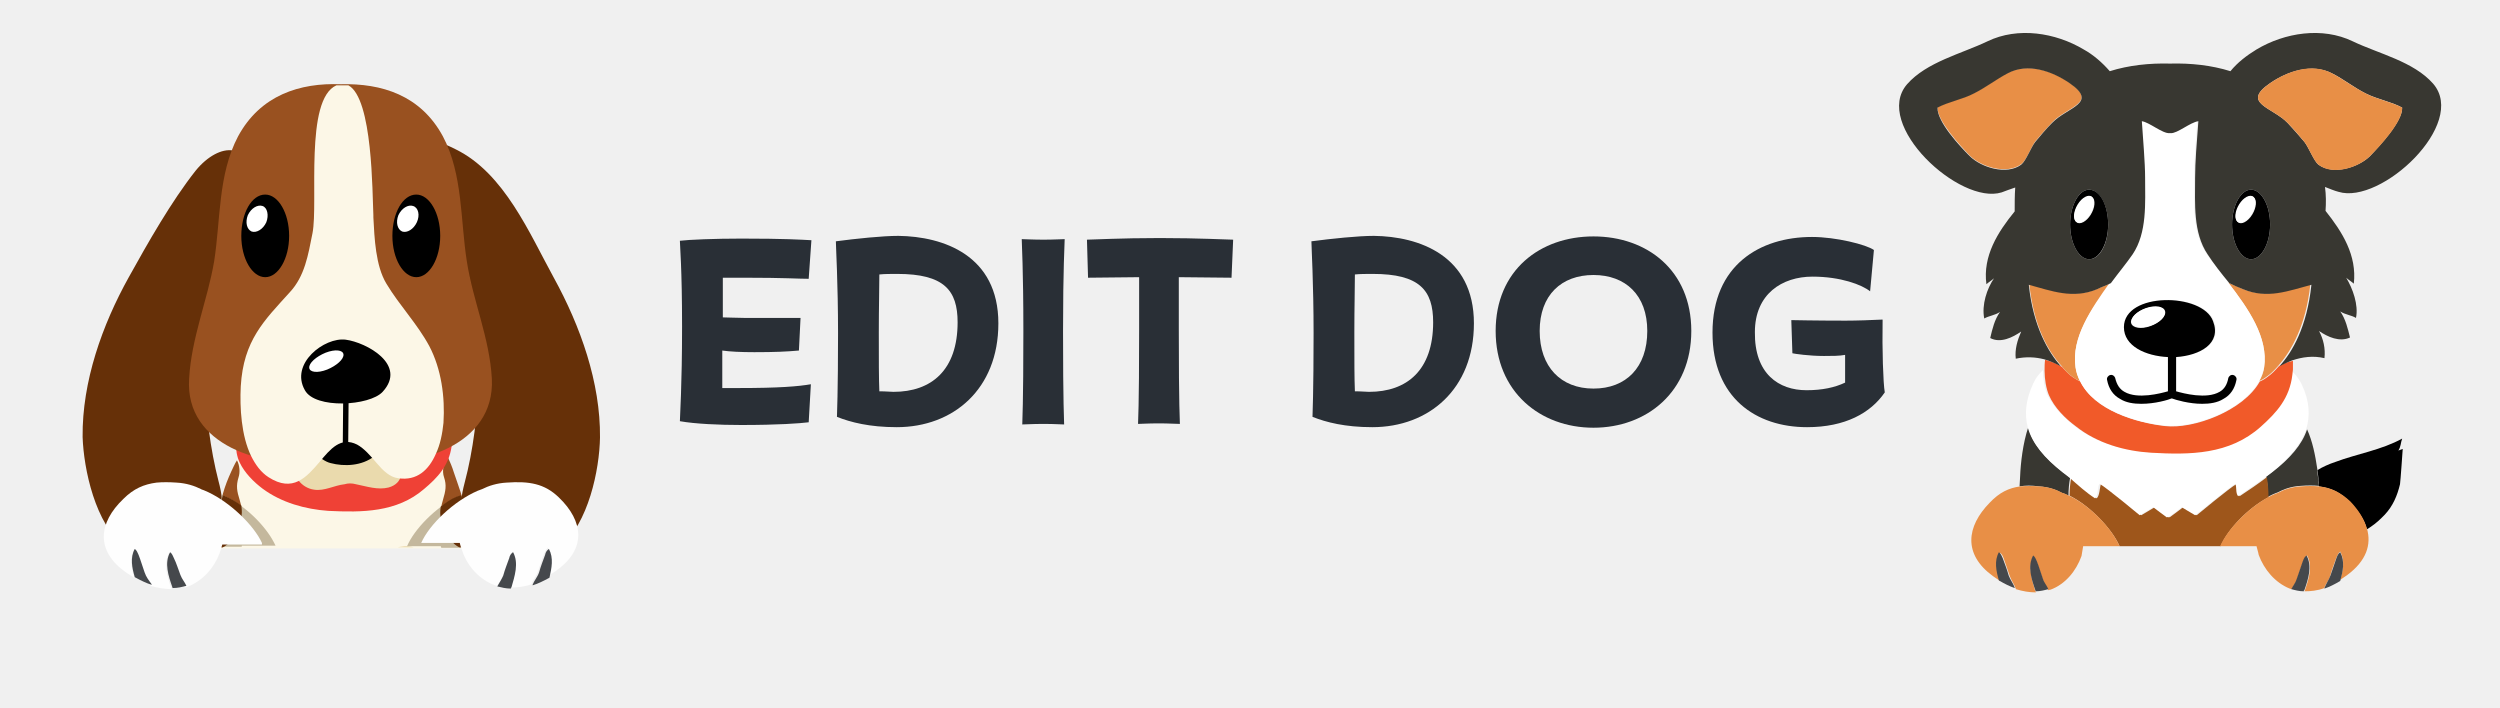
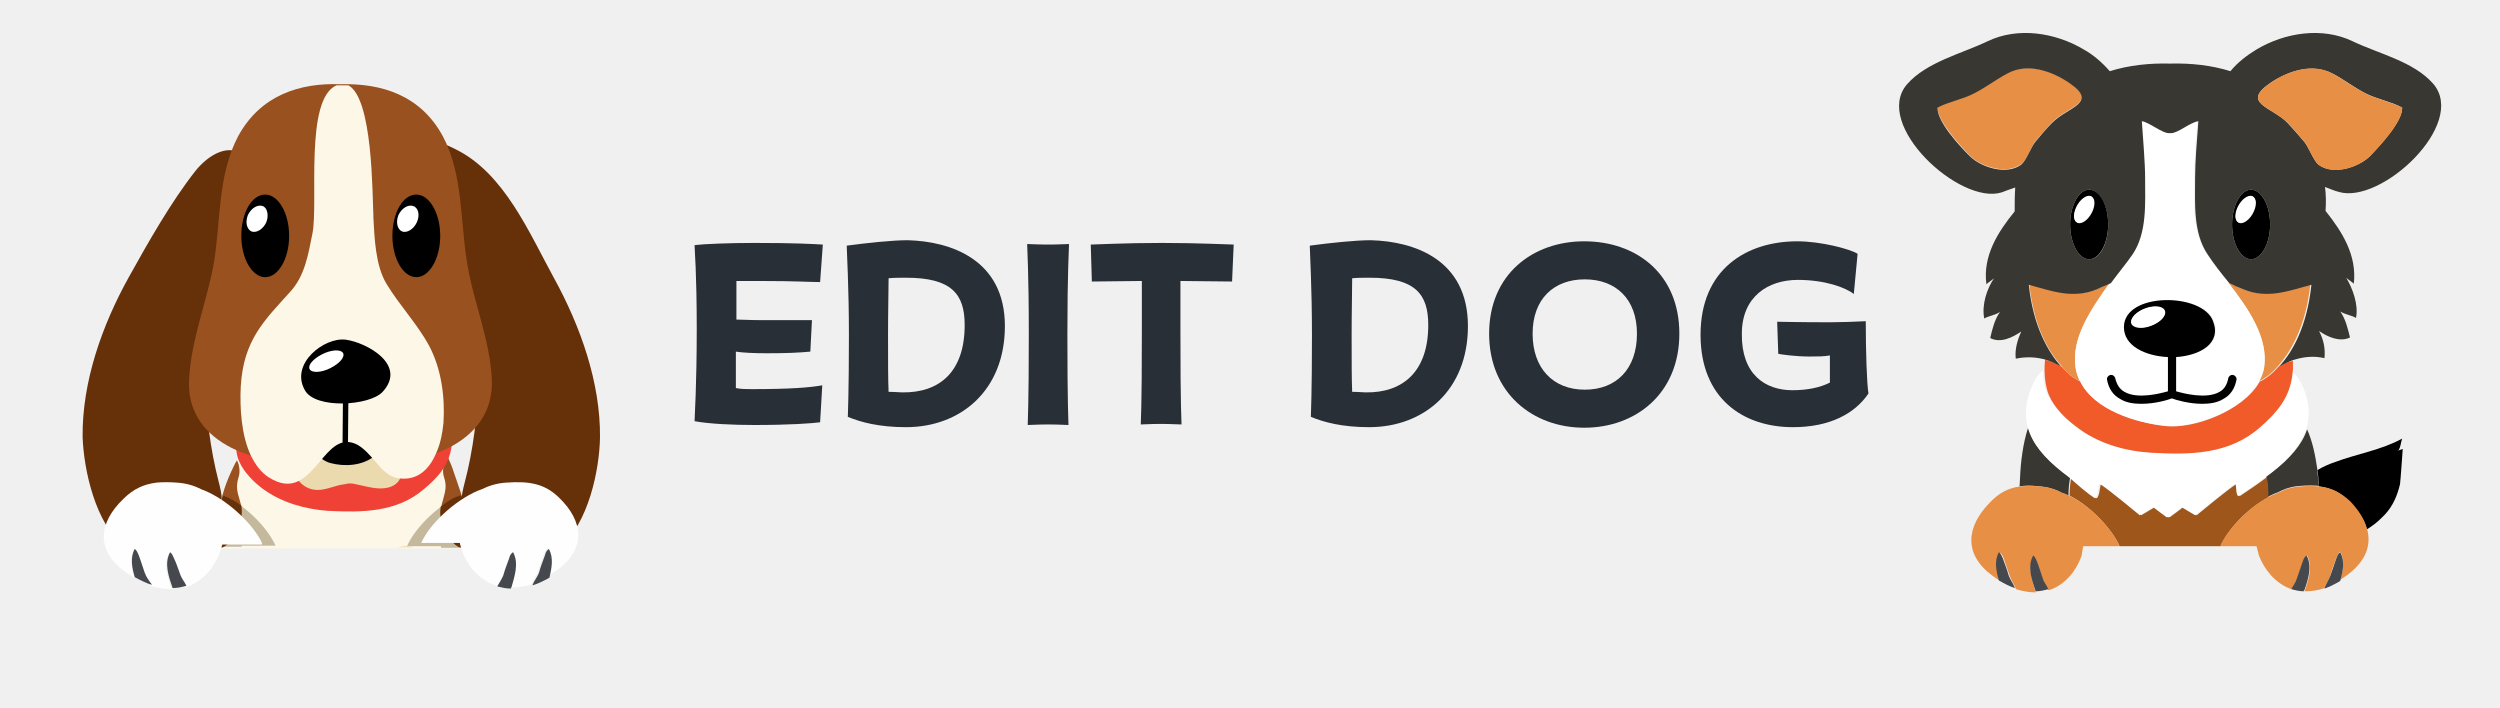
<svg xmlns="http://www.w3.org/2000/svg" version="1.1" id="Layer_1" x="0px" y="0px" viewBox="0 0 460 130.1" style="enable-background:new 0 0 460 130.1;" xml:space="preserve">
  <style type="text/css">
	.st0{enable-background:new    ;}
	.st1{fill:#292F36;}
	.st2{fill:#EADAAD;}
	.st3{fill:#995120;}
	.st4{fill:#FCF7E7;}
	.st5{fill:#EF4136;}
	.st6{fill:#663008;}
	.st7{fill:#FFFFFF;}
	.st8{fill:#C4B89D;}
	.st9{fill:#FEFEFE;}
	.st10{fill:#45484C;}
	.st11{fill:#383731;}
	.st12{fill:#9E561B;}
	.st13{fill:#F15A29;}
	.st14{fill:#E88F46;}
</style>
  <g class="st0">
-     <path class="st1" d="M135.9,71.4c7.5,0,11-0.3,13.3-0.7l-0.4,7c-1.6,0.2-5.6,0.5-12.4,0.5c-4,0-8.5-0.2-11.3-0.7   c0-0.9,0.4-6.4,0.4-17.4c0-10.8-0.4-14.9-0.4-15.8c1.6-0.2,6.4-0.4,11.3-0.4c8,0,11,0.2,12.9,0.3l-0.5,7.1c-1.9,0-4.5-0.2-11.7-0.2   c-1.3,0-2.7,0-4.1,0c0,2,0,4.4,0,7.3c1.2,0,2.5,0.1,4.1,0.1c5.7,0,9.6,0,10.2,0l-0.3,6c-2.3,0.2-4.4,0.3-8.2,0.3   c-2.5,0-4.5-0.1-5.9-0.3v6.9C133.9,71.4,134.9,71.4,135.9,71.4z" />
-     <path class="st1" d="M183.7,59.5c0,12.1-8.3,19.1-18.7,19.1c-5,0-8.5-0.9-11-1.9c0-0.2,0.2-4.6,0.2-15.4c0-9.2-0.4-15.9-0.4-16.9   c3.8-0.5,8.6-1,11.5-1C173.6,43.5,183.7,47,183.7,59.5z M176.2,59.3c0-5.9-2.5-8.9-11.1-8.9c-1.2,0-2.3,0-3.3,0.1   c0,2.8-0.1,6-0.1,10.7c0,5.3,0,8.3,0.1,10.8c1.2,0,2.1,0.1,2.6,0.1C171.4,72.1,176.2,68.1,176.2,59.3z" />
-     <path class="st1" d="M188.3,60.9c0-11.5-0.3-16-0.3-16.9c0.4,0,2.1,0.1,4,0.1c1.9,0,3.4-0.1,3.9-0.1c0,0.9-0.3,5.3-0.3,16.9   c0,13.8,0.2,16.3,0.2,17.2c-0.7,0-1.6-0.1-3.8-0.1c-2.1,0-3.3,0.1-3.9,0.1C188.1,77.2,188.3,74.7,188.3,60.9z" />
-     <path class="st1" d="M216.9,51c0,2.3,0,5.3,0,9.6c0,15,0.2,16.4,0.2,17.4c-0.7,0-2.1-0.1-3.8-0.1c-2.2,0-3.3,0.1-3.9,0.1   c0-0.9,0.2-2.3,0.2-17.4c0-4.2,0-7.4,0-9.6l-9.4,0.1l-0.2-7c1,0,6.2-0.3,13.4-0.3s12.5,0.3,13.5,0.3l-0.3,7L216.9,51z" />
-     <path class="st1" d="M271.2,59.5c0,12.1-8.3,19.1-18.7,19.1c-5,0-8.5-0.9-11-1.9c0-0.2,0.2-4.6,0.2-15.4c0-9.2-0.4-15.9-0.4-16.9   c3.8-0.5,8.6-1,11.5-1C261.1,43.5,271.2,47,271.2,59.5z M263.7,59.3c0-5.9-2.5-8.9-11.1-8.9c-1.2,0-2.3,0-3.3,0.1   c0,2.8-0.1,6-0.1,10.7c0,5.3,0,8.3,0.1,10.8c1.2,0,2.1,0.1,2.6,0.1C258.9,72.1,263.7,68.1,263.7,59.3z" />
-     <path class="st1" d="M275.2,60.9c0-11.2,8.2-17.4,18-17.4c9.8,0,18,6.2,18,17.4s-8.2,17.8-18,17.8   C283.4,78.7,275.2,72.1,275.2,60.9z M303.1,60.9c0-6.6-4-10.3-9.9-10.3c-5.9,0-9.9,3.7-9.9,10.3s3.9,10.6,9.9,10.6   C299.2,71.5,303.1,67.6,303.1,60.9z" />
-     <path class="st1" d="M346.8,72.2c-2.6,3.8-7.3,6.4-14.3,6.4c-9.4,0-17.4-5.4-17.4-17.4c0-12.4,8.7-17.6,18.3-17.6   c4.4,0,10,1.4,11.4,2.4l-0.7,7.6c-1.5-1.2-5.4-2.7-10.6-2.7c-5.6,0-10.6,3.2-10.6,10.2c-0.1,7.7,4.4,10.7,9.5,10.7   c2.9,0,5.2-0.5,7.1-1.4v-5.1c-1.1,0.2-2.4,0.2-3.9,0.2c-2.7,0-5.4-0.4-5.8-0.5l-0.2-6.1c0.2,0,4.4,0.1,10,0.1c2,0,4.8-0.1,6.8-0.2   C346.3,64.3,346.5,70.5,346.8,72.2z" />
+     <path class="st1" d="M138.3,71.6c7.3,0,10.7-0.3,13-0.7l-0.4,6.8c-1.6,0.2-5.5,0.5-12.1,0.5c-3.9,0-8.3-0.2-11-0.7   c0-0.9,0.4-6.2,0.4-17c0-10.5-0.4-14.5-0.4-15.4c1.6-0.2,6.2-0.4,11-0.4c7.8,0,10.7,0.2,12.6,0.3l-0.5,6.9c-1.9,0-4.4-0.2-11.4-0.2   c-1.3,0-2.6,0-4,0c0,1.9,0,4.3,0,7.1c1.2,0,2.4,0.1,4,0.1c5.6,0,9.4,0,9.9,0l-0.3,5.8c-2.2,0.2-4.3,0.3-8,0.3   c-2.4,0-4.4-0.1-5.7-0.3v6.7C136.3,71.6,137.3,71.6,138.3,71.6z" />
+     <path class="st1" d="M184.9,60c0,11.8-8.1,18.6-18.2,18.6c-4.9,0-8.3-0.9-10.7-1.9c0-0.2,0.2-4.5,0.2-15c0-9-0.4-15.5-0.4-16.5   c3.7-0.5,8.4-1,11.2-1C175,44.4,184.9,47.8,184.9,60z M177.5,59.8c0-5.7-2.4-8.7-10.8-8.7c-1.2,0-2.2,0-3.2,0.1   c0,2.7-0.1,5.8-0.1,10.4c0,5.2,0,8.1,0.1,10.5c1.2,0,2,0.1,2.5,0.1C172.9,72.3,177.5,68.4,177.5,59.8z" />
+     <path class="st1" d="M189.3,61.4c0-11.2-0.3-15.6-0.3-16.5c0.4,0,2,0.1,3.9,0.1c1.9,0,3.3-0.1,3.8-0.1c0,0.9-0.3,5.2-0.3,16.5   c0,13.4,0.2,15.9,0.2,16.8c-0.7,0-1.6-0.1-3.7-0.1c-2,0-3.2,0.1-3.8,0.1C189.1,77.2,189.3,74.8,189.3,61.4z" />
+     <path class="st1" d="M217.2,51.7c0,2.2,0,5.2,0,9.4c0,14.6,0.2,16,0.2,17c-0.7,0-2-0.1-3.7-0.1c-2.1,0-3.2,0.1-3.8,0.1   c0-0.9,0.2-2.2,0.2-17c0-4.1,0-7.2,0-9.4l-9.2,0.1l-0.2-6.8c1,0,6-0.3,13.1-0.3c7,0,12.2,0.3,13.2,0.3l-0.3,6.8L217.2,51.7z" />
+     <path class="st1" d="M270.1,60c0,11.8-8.1,18.6-18.2,18.6c-4.9,0-8.3-0.9-10.7-1.9c0-0.2,0.2-4.5,0.2-15c0-9-0.4-15.5-0.4-16.5   c3.7-0.5,8.4-1,11.2-1C260.3,44.4,270.1,47.8,270.1,60z M262.8,59.8c0-5.7-2.4-8.7-10.8-8.7c-1.2,0-2.2,0-3.2,0.1   c0,2.7-0.1,5.8-0.1,10.4c0,5.2,0,8.1,0.1,10.5c1.2,0,2,0.1,2.5,0.1C258.1,72.3,262.8,68.4,262.8,59.8z" />
+     <path class="st1" d="M274,61.4c0-10.9,8-17,17.5-17c9.6,0,17.5,6,17.5,17s-8,17.3-17.5,17.3S274,72.3,274,61.4z M301.2,61.4   c0-6.4-3.9-10-9.6-10c-5.7,0-9.6,3.6-9.6,10s3.8,10.3,9.6,10.3C297.4,71.7,301.2,67.9,301.2,61.4z" />
+     <path class="st1" d="M343.8,72.4c-2.5,3.7-7.1,6.2-13.9,6.2c-9.2,0-17-5.3-17-17c0-12.1,8.5-17.2,17.8-17.2c4.3,0,9.7,1.4,11.1,2.3   l-0.7,7.4c-1.5-1.2-5.3-2.6-10.3-2.6c-5.5,0-10.3,3.1-10.3,9.9c-0.1,7.5,4.3,10.4,9.3,10.4c2.8,0,5.1-0.5,6.9-1.4v-5   c-1.1,0.2-2.3,0.2-3.8,0.2c-2.6,0-5.3-0.4-5.7-0.5l-0.2-5.9c0.2,0,4.3,0.1,9.7,0.1c1.9,0,4.7-0.1,6.6-0.2   C343.3,64.7,343.5,70.7,343.8,72.4z" />
  </g>
  <g>
    <g>
      <g>
        <g>
          <path class="st2" d="M78.4,100.7h3.8c0.7-0.4,1.3-1,2-1.5c1.8-1.5,3.4-3.3,3.9-3.8c2.1-2.1,3.5-4.6,4.6-7.4      c0.3-0.7,2.2-10.3-0.9-8c-1.1,0.8-1.4,3.2-1.8,4.5c-0.6,1.8-1.3,3.5-2.3,5.2c-1.4,2.5-3.3,4.9-5.7,6.5c-1.3,0.9-4.1,1.8-3.9,3.8      C78.3,100.3,78.4,100.5,78.4,100.7z" />
          <path class="st3" d="M91.9,80c-1.1,0.8-1.4,3.2-1.8,4.5c-0.5,1.4-1,2.7-1.6,4c1.2,0.3,2.3,1.1,3.2,1.8c0.4-0.7,0.7-1.5,1-2.2      C93,87.3,95,77.7,91.9,80z" />
        </g>
        <g>
          <g>
            <g>
              <path class="st2" d="M92.4,100.7c-3.7-2.5-8.2-2-12.5,0H92.4z" />
            </g>
          </g>
        </g>
        <g>
          <g>
            <g>
              <path class="st2" d="M44.2,100.7c-3.7-1.5-7.6-1.8-10.9,0H44.2z" />
            </g>
          </g>
        </g>
        <path class="st4" d="M85.7,100.7c0.1-2.1-0.1-4.3-0.4-6.4c-0.3-2.5-1.2-4.9-2-7.3c-0.4-1.3-1.1-2.6-1.6-3.9     c-2.9-6.9-11.6-9.4-19.2-9c-7,0.4-12.3,4.1-16.9,8.4c-1.3,1.2-2,2-2.7,3.5c-1.2,2.5-2.4,5.4-2.5,8.2c-0.1,2.3-0.4,4.5-0.3,6.7     h45.6V100.7z" />
        <g>
          <path class="st3" d="M84.5,100.7h1.3c0.1-2.1,0.1-4.4-0.2-6.5c-0.3-2.5-1.3-4.9-2.1-7.3c-0.3-1-0.7-1.9-1.1-2.8      c-0.8,0.9-1.1,2.6-0.7,3.7c0.5,1.5,0.3,2.5-0.2,4.2c-0.7,2.2-0.4,3.8,0.6,5.9C82.5,98.9,83.4,100.2,84.5,100.7z" />
          <path class="st3" d="M41,100.7c1.1-0.5,2-1.8,2.5-2.8c1-2.1,1.3-3.7,0.6-5.9c-0.5-1.6-0.7-2.6-0.2-4.2c0.3-0.9,0.2-2.2-0.3-3.1      c-0.2,0.3-0.4,0.7-0.6,1.1c-1.2,2.5-2.4,5.4-2.5,8.2c-0.1,2.3-0.4,4.5-0.3,6.7C40.2,100.7,41,100.7,41,100.7z" />
        </g>
        <path class="st5" d="M44.1,77.5c-0.9,2-1,5.6,0,7.6c0.9,1.9,2.6,3.6,4.2,4.8c3.5,2.6,7.9,3.8,12.1,4.1c6.2,0.3,12.6,0.3,17.6-4     c2.5-2.1,4.6-4.3,5.1-7.9c1.2-9.5-7-11.6-14-13c-6.6-1.3-16.7-2.2-21.6,3.8C46.5,74.2,44.8,75.9,44.1,77.5z" />
        <path class="st2" d="M76.1,100.7c-0.7-0.2-1.4-0.3-2.4-0.1c-0.2,0-0.4,0.1-0.5,0.1H76.1z" />
        <g>
          <path class="st6" d="M23,100.7h10.4c1.1-0.4,2.1-0.9,2.8-1.2c5.1-2.5,5.3-6.2,4-11c-3-11.7-3.5-27-0.6-38.7      c1.4-5.5,5-10,5.8-15.7c1.2-8.1-5-8.1-9.4-2.7c-4.5,5.7-8.8,13.3-12.3,19.6c-4.9,8.8-8.6,19.2-8.5,29.4      C15.4,86.3,17.5,96.4,23,100.7z" />
          <path class="st6" d="M86.1,50.1c2.9,11.7,2.5,27-0.6,38.7c-1.3,4.9-1.1,8.5,4,11c0.5,0.3,1.3,0.6,2.2,0.9H103      c5.3-4.4,7.3-14.3,7.4-20.2c0.1-10.1-3.6-20.5-8.5-29.4c-4.5-8.2-9.1-19.2-18-23.6c-2.2-1.1-3.9-2-4.3,1c-0.3,2.2,0.8,4,1,6.1      C81.2,40.2,84.7,44.7,86.1,50.1z" />
          <path class="st3" d="M90.5,69.7c-0.4-7.5-3.5-14.4-4.6-21.6c-1.2-7.5-0.7-16-4.4-23c-4.1-7.6-11.3-9.8-18.8-9.6      c-7.5-0.3-14.8,2-18.9,9.6c-3.7,7-3.2,15.4-4.4,23c-1.2,7.1-4.2,14.1-4.6,21.6C34,82.1,48.6,86.1,58.1,84.9      c1.5-0.2,3-0.1,4.5,0.1c1.5-0.2,3-0.3,4.5-0.1C76.5,86.1,91.1,82.1,90.5,69.7z" />
          <path class="st2" d="M65.5,89.1c2,0.4,4,1.1,6,0.6c2.8-0.8,2.7-3.3,2-5.6c-1.8-5.7-8.8-6-13.3-3.9c-2.1,1-4.9,2.7-5.8,5.1      c-0.8,2.2,1.1,4.5,3.4,4.8c1.9,0.3,3.7-0.8,5.6-1C64,88.9,64.8,88.9,65.5,89.1z" />
          <path d="M67.1,80.5c-2.3-0.1-6.7-1.1-8.8,0.2c-2.3,1.4,0.8,4.1,2.5,4.5c2.6,0.7,5.8,0.5,8-1.2C71.2,82.2,69.9,80.7,67.1,80.5z" />
          <path class="st4" d="M79,63.7c-2.2-4.1-5.5-7.5-7.9-11.5c-2-3.3-2.2-8.4-2.4-12.2c0-0.1,0-0.2,0-0.4c-0.2-4-0.1-21.5-4.6-23.9      c-0.5,0-1,0-1.4,0c-0.3,0-0.6,0-0.8,0c-5.9,2.6-3.3,21.6-4.4,27.2c-0.8,4-1.4,7.9-4.2,10.9c-4.7,5.2-8.5,8.8-9,17.3      c-0.2,3.9,0.1,9.1,1.9,12.8c0.8,1.6,1.8,3,3.2,3.9c4.5,2.9,7,0,9.4-2.8c2-2.4,3.9-4.7,6.9-3.2c1.3,0.7,2.5,2.1,3.6,3.4      c1.2,1.4,2.4,2.6,4,2.8c3.4,0.5,5.6-1.5,6.9-4.5c0.8-1.7,1.2-3.7,1.4-5.7C81.9,73,81.2,67.9,79,63.7z" />
          <path d="M63.6,62.5c3.8,0.5,11.4,4.6,6.8,9.6C68,74.7,58,75.3,56.1,71.8C53.3,66.9,59.7,62,63.6,62.5z" />
          <path class="st7" d="M63.2,65.2c-0.1-0.8-1.5-1-3.3-0.3c-1.7,0.7-3.1,1.9-3,2.8c0.1,0.8,1.5,1,3.3,0.3      C61.9,67.3,63.3,66.1,63.2,65.2z" />
          <g>
            <path d="M44.4,43.4c0,4.2,2,7.6,4.4,7.6s4.4-3.4,4.4-7.6s-2-7.6-4.4-7.6C46.3,35.8,44.4,39.2,44.4,43.4z" />
            <path class="st7" d="M49,40.9c-0.6,1.3-1.8,2-2.7,1.7c-0.9-0.4-1.2-1.7-0.7-3c0.6-1.3,1.8-2,2.7-1.7S49.5,39.6,49,40.9z" />
          </g>
          <g>
            <path d="M72.2,43.4c0,4.2,2,7.6,4.4,7.6s4.4-3.4,4.4-7.6s-2-7.6-4.4-7.6C74.1,35.8,72.2,39.2,72.2,43.4z" />
            <path class="st7" d="M76.7,40.9c-0.6,1.3-1.8,2-2.7,1.7c-0.9-0.4-1.2-1.7-0.7-3c0.6-1.3,1.8-2,2.7-1.7       C77,38.2,77.3,39.6,76.7,40.9z" />
          </g>
-           <rect x="57.3" y="75.9" transform="matrix(8.863569e-03 -1 1 8.863569e-03 -13.3461 139.419)" width="12.7" height="1" />
+           <rect x="57.3" y="75.9" transform="matrix(8.863221e-03 -1 1 8.863221e-03 -13.389 139.3842)" width="12.7" height="1" />
        </g>
      </g>
    </g>
    <path class="st8" d="M44.5,100.4h6.2c-0.1-0.2-0.2-0.4-0.3-0.6c-1.6-3.1-5.4-6.9-9.1-8.5c-0.1-0.1-0.3-0.1-0.4-0.2   c-0.2,0.9-0.4,1.9-0.5,2.8c-0.1,2.3-0.4,4.5-0.3,6.7h4.3C44.5,100.6,44.5,100.5,44.5,100.4z" />
    <g>
      <path class="st8" d="M84.7,91.2c-0.2,0.1-0.4,0.2-0.7,0.3c-3.8,1.8-7.8,5.9-9.1,9h6.2c0,0.1,0.1,0.2,0.1,0.3h4.5    c0.1-2.1-0.1-4.3-0.4-6.4C85.2,93.3,85,92.2,84.7,91.2z" />
      <path class="st6" d="M85.4,94.3c-0.1-1-0.1-2-0.6-3.2c-0.2,0.1-0.5,0.2-0.8,0.3c-1,0.4-2,1.1-2.9,1.8c-0.3,1.7,0.1,3,0.9,4.7    c0.5,1,1.4,2.3,2.5,2.8h1.2C85.8,98.6,85.7,96.5,85.4,94.3z" />
    </g>
    <path class="st6" d="M43.5,97.9c0.8-1.8,1.2-3.1,0.9-4.9c-1-0.7-2-1.3-3-1.7c-0.1-0.1-0.3-0.1-0.4-0.2c-0.1,0.4-0.2,0.7-0.2,1.1   c0,0.2-0.1,0.3-0.1,0.5c0,0.1,0,0.2-0.1,0.4c0,0.3-0.1,0.6-0.1,0.9c-0.1,2.3-0.4,4.5-0.3,6.7H41C42.1,100.2,43,99,43.5,97.9z" />
    <g>
      <path class="st9" d="M48.2,99.9c-0.1-0.2-0.2-0.4-0.3-0.6c-1.8-3.3-6.2-7.4-10.4-9.1c-0.2-0.1-0.4-0.1-0.5-0.2    c-1.2-0.6-2.7-1.1-4.5-1.2c-1.4-0.1-2.6-0.1-3.7,0c-2.3,0.3-4.2,1.1-6.1,3c-4.6,4.4-5.2,9.6,0.6,13.6c0.5,0.3,0.9,0.6,1.4,0.9    c-0.5-1.7-0.9-3.6,0-5.2c0.4,0.3,0.6,0.6,0.7,1.1c0.4,1.1,0.8,2.1,1.1,3.2c0.3,0.9,0.9,1.5,1.2,2.3v0.1c1.4,0.4,2.7,0.6,3.9,0.6    c0-0.1,0-0.2-0.1-0.2c-0.7-2-1.5-4.4-0.4-6.4c0.4,0.3,0.6,0.6,0.7,1.1c0.4,1.1,0.8,2.1,1.1,3.2c0.3,0.7,0.7,1.3,1.1,2    c0.1,0,0.3-0.1,0.4-0.1c2.9-1.1,5-3.5,6-6.2c0.2-0.5,0.3-1,0.5-1.6h7.3V99.9z" />
      <path class="st9" d="M93.2,88.8c-1.8,0.1-3.3,0.6-4.5,1.2c-0.3,0.1-0.5,0.2-0.8,0.3c-4.4,1.9-8.9,6.2-10.4,9.6h7.1    c0.1,0.5,0.3,1,0.5,1.6c1,2.8,3.2,5.2,6,6.2c0.1,0,0.3,0.1,0.4,0.1c0.3-0.7,0.8-1.2,1.1-2c0.4-1.1,0.7-2.2,1.1-3.2    c0.2-0.4,0.3-0.8,0.7-1.1c1.1,2,0.3,4.4-0.4,6.4c0,0.1,0,0.1-0.1,0.2c1.2,0,2.5-0.1,3.9-0.6v-0.1c0.3-0.8,0.9-1.4,1.2-2.3    c0.4-1.1,0.7-2.2,1.1-3.2c0.2-0.4,0.3-0.8,0.7-1.1c0.9,1.6,0.5,3.5,0,5.2c0.5-0.3,0.9-0.6,1.4-0.9c5.8-4,5.2-9.2,0.6-13.6    C100.2,89,97.4,88.5,93.2,88.8z" />
      <path class="st10" d="M101,101c-0.4,0.3-0.6,0.6-0.7,1.1c-0.4,1.1-0.8,2.1-1.1,3.2c-0.3,0.9-0.9,1.5-1.2,2.3v0.1    c1-0.3,2-0.8,3.1-1.4C101.5,104.5,101.9,102.7,101,101z" />
      <path class="st10" d="M94.4,101.6c-0.4,0.3-0.6,0.6-0.7,1.1c-0.4,1.1-0.8,2.1-1.1,3.2c-0.3,0.7-0.7,1.3-1.1,2    c0.8,0.2,1.6,0.4,2.5,0.4c0-0.1,0-0.2,0.1-0.2C94.7,106,95.5,103.6,94.4,101.6z" />
      <path class="st10" d="M26.6,105.3c-0.4-1.1-0.7-2.2-1.1-3.2c-0.2-0.4-0.3-0.8-0.7-1.1c-0.9,1.6-0.5,3.5,0,5.2    c1.1,0.6,2.1,1.1,3.1,1.4v-0.1C27.4,106.8,26.9,106.2,26.6,105.3z" />
      <path class="st10" d="M32,102.7c-0.2-0.4-0.3-0.8-0.7-1.1c-1.1,2-0.3,4.4,0.4,6.4c0,0.1,0,0.1,0.1,0.2c0.9,0,1.7-0.2,2.5-0.4    c-0.3-0.7-0.8-1.2-1.1-2C32.8,104.8,32.5,103.7,32,102.7z" />
    </g>
  </g>
  <g>
    <path d="M426.7,89.5c2.2,0.3,4,1.1,5.8,3c1.5,1.6,2.6,3.2,3,4.9c1-0.6,1.9-1.3,2.7-2.1c0.2-0.2,0.4-0.4,0.6-0.6   c1.5-1.6,2.3-3.5,2.8-5.6c0.1-0.6,0.5-6.5,0.5-6.5c-0.3,0.1-0.5,0.2-0.8,0.3c0.5-0.8,0.4-1.4,0.7-2.2c-3.8,2.1-8.3,2.8-12.3,4.3   c-1.2,0.4-2.3,0.9-3.3,1.5c0.1,0.7,0.2,1.3,0.2,2C426.7,88.8,426.7,89.1,426.7,89.5z" />
    <path class="st11" d="M375.2,89.5c1.7,0.1,3.1,0.6,4.2,1.2c0.4,0.1,0.8,0.3,1.2,0.5c0-1.1,0.1-2.2,0.3-3.3c-0.4-0.3-0.8-0.7-1.3-1   c-3.3-2.6-5.6-5.2-6.4-8.3c-1,3-1.4,6.6-1.5,9.1c0,0.6-0.1,1.2-0.1,1.8C372.7,89.3,373.8,89.3,375.2,89.5z" />
    <path class="st11" d="M418.2,86.8c-0.4,0.3-0.8,0.6-1.2,0.9c0.2,1.2,0.3,2.4,0.3,3.6v0.1c0.6-0.3,1.2-0.6,1.8-0.8   c1.1-0.6,2.5-1.1,4.2-1.2c1.3-0.1,2.4-0.1,3.4,0c0-0.3-0.1-0.7-0.1-1c-0.1-0.7-0.2-1.3-0.2-2c-0.4-2.7-0.9-5.2-1.9-7.4   C423.6,81.8,421.3,84.4,418.2,86.8z" />
    <path class="st12" d="M390,100.5h18.6c1.3-3.1,5-7,8.8-9v-0.1c0-1.2-0.1-2.4-0.3-3.6c-1.7,1.3-3.2,2.3-5,3.5   c-0.6-0.6-0.2-1.6-0.5-2.3c-1.4,0.8-7.4,5.8-7.4,5.8s-2.7-1.6-2.5-1.5c0.1,0-2.5,1.9-2.5,1.9l-0.1-0.1l-0.1,0.1   c0,0-2.6-1.8-2.5-1.9c0.2-0.1-2.5,1.5-2.5,1.5c-0.1,0-6-5-7.4-5.8c-0.3,0.7-0.2,2.1-0.8,2.7c-1.7-1.1-3.1-2.5-4.7-3.8   c-0.2,1.1-0.3,2.2-0.3,3.3C384.6,93.1,388.6,97.3,390,100.5z" />
    <path class="st7" d="M415.7,78.4c-5.8,5.2-13.1,5.2-20.2,4.8c-4.8-0.3-9.9-1.7-13.9-4.9c-1.8-1.4-3.8-3.4-4.9-5.7   c-0.5-1.2-0.8-2.8-0.8-4.5c-0.7,0.7-1.3,1.4-1.7,2.3c0,0.1-0.1,0.1-0.1,0.2c-1.4,3-1.6,5.6-1,8c0.8,3,3.1,5.7,6.4,8.3   c0.4,0.3,0.9,0.7,1.3,1c1.6,1.4,3,2.7,4.7,3.8c0.6-0.6,0.4-2.1,0.8-2.7c1.4,0.8,7.4,5.8,7.4,5.8s2.7-1.6,2.5-1.5   c-0.1,0,2.5,1.9,2.5,1.9l0.1-0.1l0.1,0.1c0,0,2.6-1.8,2.5-1.9c-0.2-0.1,2.5,1.5,2.5,1.5c0.1,0,6.1-5,7.4-5.8c0.3,0.7,0,1.6,0.5,2.3   c1.7-1.2,3.3-2.2,5-3.5c0.4-0.3,0.8-0.6,1.2-0.9c3.1-2.5,5.3-5,6.3-7.8c0.8-2.5,0.7-5.3-0.8-8.4c0-0.1-0.1-0.1-0.1-0.2   c-0.5-1-1.2-1.8-2-2.5c0,0.3,0,0.6-0.1,0.9C421,73.2,418.6,75.8,415.7,78.4z" />
    <path class="st13" d="M419.3,67.4c-0.7,0.8-1.4,1.5-2,1.9c-0.5,0.4-1,0.7-1.5,0.9c-3,5.4-12.2,8.8-17.4,8.2   c-5.3-0.6-13.1-2.9-15.6-8.2c-0.5-0.2-0.9-0.5-1.4-0.8c-0.6-0.4-1.3-1.1-2-1.9c-1-0.6-2-1-3.1-1.3c-0.1,0.7-0.1,1.3-0.1,2   c0,1.6,0.3,3.3,0.8,4.5c1,2.3,3,4.3,4.9,5.7c4,3.2,9.1,4.6,13.9,4.9c7.1,0.4,14.4,0.4,20.2-4.8c2.9-2.6,5.3-5.2,5.8-9.6   c0-0.3,0.1-0.6,0.1-0.9c0-0.6,0-1.1,0-1.6C420.8,66.6,420,67,419.3,67.4z" />
    <path class="st14" d="M426.7,89.5c-1-0.1-2.2-0.1-3.4,0c-1.7,0.1-3.1,0.6-4.2,1.2c-0.6,0.2-1.2,0.5-1.8,0.8c-3.8,2.1-7.5,6-8.8,9   h6.7c0.1,0.5,0.3,1,0.4,1.6c1,2.7,3,5.1,5.7,6.2c0.1,0,0.2,0.1,0.4,0.1c0.3-0.7,0.8-1.2,1-1.9c0.3-1.1,0.7-2.1,1.1-3.2   c0.2-0.4,0.3-0.8,0.7-1.1c1.1,2,0.3,4.4-0.4,6.4c0,0.1,0,0.1-0.1,0.2c1.1,0,2.4-0.1,3.7-0.6v-0.1c0.3-0.8,0.9-1.4,1.1-2.3   c0.3-1.1,0.7-2.1,1.1-3.2c0.2-0.4,0.3-0.8,0.7-1.1c0.9,1.6,0.5,3.5,0,5.2c0.4-0.3,0.9-0.6,1.3-0.9c3.5-2.6,4.5-5.6,3.6-8.6   c-0.5-1.7-1.5-3.3-3-4.9C430.7,90.6,428.9,89.7,426.7,89.5z" />
    <path class="st10" d="M430.6,101.6c-0.4,0.3-0.5,0.6-0.7,1.1c-0.4,1.1-0.7,2.1-1.1,3.2c-0.3,0.8-0.8,1.5-1.1,2.3v0.1   c0.9-0.3,1.9-0.8,2.9-1.4C431.1,105.1,431.5,103.3,430.6,101.6z" />
    <path class="st10" d="M424.4,102.2c-0.4,0.3-0.5,0.6-0.7,1.1c-0.4,1.1-0.7,2.1-1.1,3.2c-0.2,0.7-0.7,1.3-1,1.9   c0.7,0.2,1.5,0.4,2.3,0.4c0-0.1,0-0.2,0.1-0.2C424.7,106.6,425.5,104.2,424.4,102.2z" />
    <path class="st14" d="M383.3,100.5h6.7c-1.4-3.2-5.3-7.4-9.3-9.3c-0.4-0.2-0.8-0.4-1.2-0.5c-1.1-0.6-2.5-1.1-4.2-1.2   c-1.3-0.1-2.5-0.1-3.6,0c-2.1,0.3-3.8,1.1-5.6,3c-4.3,4.4-4.9,9.5,0.6,13.5c0.4,0.3,0.9,0.6,1.3,0.9c-0.5-1.7-0.9-3.6,0-5.2   c0.4,0.3,0.5,0.6,0.7,1.1c0.4,1.1,0.7,2.1,1.1,3.2c0.3,0.8,0.8,1.5,1.1,2.3v0.1c1.3,0.4,2.5,0.6,3.7,0.6c0-0.1,0-0.2-0.1-0.2   c-0.6-2-1.4-4.4-0.4-6.4c0.4,0.3,0.5,0.6,0.7,1.1c0.4,1.1,0.7,2.1,1.1,3.2c0.2,0.7,0.7,1.3,1,1.9c0.1,0,0.2-0.1,0.4-0.1   c2.7-1,4.7-3.4,5.7-6.2C383.1,101.6,383.2,101,383.3,100.5z" />
    <path class="st10" d="M369.6,105.9c-0.3-1.1-0.7-2.1-1.1-3.2c-0.2-0.4-0.3-0.8-0.7-1.1c-0.9,1.6-0.5,3.5,0,5.2c1,0.6,2,1.1,2.9,1.4   v-0.1C370.4,107.3,369.9,106.7,369.6,105.9z" />
    <path class="st10" d="M374.8,103.3c-0.2-0.4-0.3-0.8-0.7-1.1c-1.1,2-0.3,4.4,0.4,6.4c0,0.1,0,0.1,0.1,0.2c0.8,0,1.6-0.2,2.3-0.4   c-0.3-0.7-0.8-1.2-1-1.9C375.5,105.4,375.2,104.3,374.8,103.3z" />
    <path class="st14" d="M381.3,69.3c0.5,0.4,0.9,0.6,1.4,0.8c-0.4-0.8-0.6-1.6-0.8-2.5c-0.8-5.5,2.9-10.8,6.6-15.6   c-0.8,0.4-1.7,0.8-2.5,1.1c-4.5,1.9-8.4,0.3-12.6-0.8c0.8,7.7,3.5,12.4,5.9,15C380,68.2,380.7,68.9,381.3,69.3z" />
    <path class="st14" d="M416.6,67.6c-0.1,0.9-0.4,1.7-0.9,2.5c0.5-0.2,1-0.5,1.5-0.9c0.6-0.4,1.3-1.1,2-1.9c2.3-2.6,5.1-7.3,5.9-15   c-4.1,1.1-8.1,2.7-12.6,0.8c-0.8-0.4-1.7-0.7-2.5-1.1C413.7,56.8,417.4,62.1,416.6,67.6z" />
    <path class="st7" d="M381.9,67.6c0.1,0.9,0.4,1.7,0.8,2.5c2.6,5.3,10.4,7.7,15.6,8.2c5.3,0.6,14.5-2.8,17.4-8.2   c0.4-0.8,0.7-1.7,0.9-2.5c0.8-5.5-2.9-10.8-6.6-15.6c-1.4-1.9-2.9-3.7-4-5.3c-2.7-4-2.3-9.5-2.3-14.1c0-2.8,0.3-6.3,0.6-10.4   c-1.4,0.2-3.8,2.3-5.1,2.2c0,0,0,0-0.1,0c0,0,0,0-0.1,0c-1.2,0.1-3.6-2-5.1-2.2c0.2,3,0.6,7.5,0.6,10.4c0,4.7,0.4,10.1-2.3,14.1   c-1.1,1.7-2.5,3.5-4,5.3C384.8,56.8,381.1,62.1,381.9,67.6z M400.5,65.7V72c1.4,0.4,5.6,1.5,8,0.1c0.9-0.5,1.4-1.3,1.6-2.5   c0.1-0.4,0.5-0.7,0.9-0.6s0.7,0.5,0.6,0.9c-0.3,1.6-1.1,2.8-2.4,3.5c-1.1,0.7-2.5,0.9-3.9,0.9c-2.5,0-4.9-0.7-5.6-1   c-0.8,0.3-3.2,1-5.6,1c-1.4,0-2.8-0.2-3.9-0.9c-1.3-0.7-2.1-1.9-2.4-3.5c-0.1-0.4,0.2-0.8,0.6-0.9s0.8,0.2,0.9,0.6   c0.2,1.1,0.8,2,1.7,2.5c2.4,1.4,6.6,0.3,8-0.1v-6.3c-4.1-0.2-8.1-2-8.1-5.5c0-6.6,14.5-6.4,16.5-1.1   C408.9,63.2,404.9,65.4,400.5,65.7z" />
    <path d="M390.8,60.2c0,3.5,4,5.3,8.1,5.5V72c-1.4,0.4-5.6,1.5-8,0.1c-0.9-0.5-1.4-1.3-1.7-2.5c-0.1-0.4-0.5-0.7-0.9-0.6   s-0.7,0.5-0.6,0.9c0.3,1.6,1.1,2.8,2.4,3.5c1.1,0.7,2.5,0.9,3.9,0.9c2.5,0,4.9-0.7,5.6-1c0.8,0.3,3.2,1,5.6,1   c1.4,0,2.8-0.2,3.9-0.9c1.3-0.7,2.1-1.9,2.4-3.5c0.1-0.4-0.2-0.8-0.6-0.9s-0.8,0.2-0.9,0.6c-0.2,1.1-0.7,2-1.6,2.5   c-2.4,1.4-6.6,0.3-8-0.1v-6.3c4.4-0.3,8.4-2.5,6.8-6.6C405.3,53.8,390.8,53.7,390.8,60.2z M395.4,56.6c1.7-0.4,3,0.1,2.9,1.1   s-1.6,2.1-3.3,2.5c-1.7,0.4-3-0.1-2.9-1.1C392.3,58.1,393.7,57,395.4,56.6z" />
    <path class="st14" d="M374.5,26c1-1.2,2-2.3,3.1-3.5c2.8-2.9,8.6-3.6,3.2-7.3c-3.2-2.2-7.7-3.7-11.4-1.8c-2.2,1.1-4,2.6-6.2,3.7   s-4.7,1.5-6.7,2.6c-0.1,2.5,4.1,7,5.9,8.9c2.1,2.1,6.8,3.6,9.5,1.6C372.8,29.6,373.7,27.1,374.5,26z" />
    <path class="st11" d="M432.9,7.6c-5.6-2.7-12.5-1.6-17.7,1.5c-1.8,1.1-3.5,2.4-4.8,4c-3.5-1.1-7.3-1.5-11.1-1.4   c-3.8-0.1-7.6,0.3-11.1,1.4c-1.4-1.6-3-3-4.8-4c-5.2-3.1-12.1-4.2-17.7-1.5c-4.8,2.3-11.2,3.8-14.8,7.9   c-6.4,7.4,9.7,22.3,17.4,19.9c0.8-0.3,1.6-0.6,2.5-0.9c-0.1,1.5-0.1,2.9-0.1,4.4c-3.1,3.8-5.9,8.2-5.2,13.4   c0.3-0.3,1.1-0.8,1.4-1.1c-1.3,1.9-2.3,4.9-1.8,7.4c0.9-0.5,2-0.6,2.9-1.2c-1,1.4-1.4,3.1-1.8,4.8c1.9,1,4.1-0.1,5.7-1.2   c-0.7,1.6-1.2,3.3-1,5c1.9-0.4,3.6-0.3,5.2,0.1c1.1,0.3,2.1,0.8,3.1,1.3c-2.3-2.6-5.1-7.3-5.9-15c4.1,1.1,8.1,2.7,12.6,0.8   c0.8-0.4,1.7-0.7,2.5-1.1c1.4-1.9,2.9-3.7,4-5.3c2.7-4,2.3-9.5,2.3-14.1c0-2.8-0.4-7.3-0.6-10.4c1.4,0.2,3.8,2.3,5.1,2.2   c0,0,0,0,0.1,0h0.1c1.2,0.1,3.6-2,5.1-2.2c-0.3,4-0.6,7.5-0.6,10.4c0,4.7-0.4,10.1,2.3,14.1c1.1,1.7,2.5,3.5,4,5.3   c0.8,0.4,1.7,0.8,2.5,1.1c4.5,1.9,8.4,0.3,12.6-0.8c-0.8,7.7-3.5,12.4-5.9,15c0.8-0.4,1.6-0.8,2.4-1.1c1.8-0.6,3.8-0.9,5.9-0.4   c0.2-1.8-0.2-3.5-1-5c1.6,1.1,3.8,2.1,5.7,1.2c-0.4-1.6-0.8-3.4-1.8-4.8c0.9,0.6,2.1,0.7,2.9,1.2c0.5-2.4-0.6-5.4-1.8-7.4   c0.3,0.3,1.1,0.8,1.4,1.1c0.6-5.2-2.1-9.5-5.2-13.4c0.1-1.5,0.1-2.9-0.1-4.4c0.8,0.3,1.7,0.7,2.5,0.9c7.8,2.4,23.8-12.5,17.4-19.9   C444.1,11.3,437.7,9.9,432.9,7.6z M362.4,28.7c-1.8-1.8-6-6.3-5.9-8.9c2.1-1.1,4.6-1.5,6.7-2.6c2.2-1.1,4.1-2.6,6.2-3.7   c3.7-2,8.2-0.4,11.4,1.8c5.4,3.7-0.4,4.4-3.2,7.3c-1.1,1.1-2.1,2.3-3.1,3.5c-0.8,1-1.7,3.5-2.6,4.2   C369.2,32.3,364.5,30.8,362.4,28.7z M384.4,47.7c-1.9,0-3.5-2.9-3.5-6.4s1.6-6.4,3.5-6.4s3.5,2.9,3.5,6.4S386.4,47.7,384.4,47.7z    M414.2,47.7c-1.9,0-3.5-2.9-3.5-6.4s1.6-6.4,3.5-6.4s3.5,2.9,3.5,6.4S416.1,47.7,414.2,47.7z M436.1,28.7   c-2.1,2.1-6.8,3.6-9.5,1.6c-0.8-0.6-1.8-3.2-2.6-4.2c-1-1.2-2-2.3-3.1-3.5c-2.8-2.9-8.6-3.6-3.2-7.3c3.2-2.2,7.7-3.7,11.4-1.8   c2.2,1.1,4,2.6,6.2,3.7s4.7,1.5,6.7,2.6C442.1,22.3,437.9,26.8,436.1,28.7z" />
    <path class="st14" d="M429.1,13.5c-3.7-2-8.2-0.4-11.4,1.8c-5.4,3.7,0.4,4.4,3.2,7.3c1.1,1.1,2.1,2.3,3.1,3.5   c0.8,1,1.7,3.5,2.6,4.2c2.7,2.1,7.4,0.5,9.5-1.6c1.8-1.8,6-6.3,5.9-8.9c-2.1-1.1-4.6-1.5-6.7-2.6C433.1,16.1,431.2,14.6,429.1,13.5   z" />
    <path class="st7" d="M395.1,60.1c1.7-0.4,3.2-1.5,3.3-2.5c0.1-1-1.2-1.5-2.9-1.1c-1.7,0.4-3.2,1.5-3.3,2.5   C392.1,60,393.4,60.5,395.1,60.1z" />
    <path d="M384.4,34.9c-1.9,0-3.5,2.9-3.5,6.4s1.6,6.4,3.5,6.4s3.5-2.9,3.5-6.4C387.9,37.8,386.4,34.9,384.4,34.9z M384.7,39.5   c-0.8,1.3-2,1.9-2.6,1.4c-0.7-0.5-0.5-2,0.3-3.2c0.8-1.3,2-1.9,2.6-1.4S385.5,38.2,384.7,39.5z" />
    <path class="st7" d="M382.3,37.6c-0.8,1.3-0.9,2.7-0.3,3.2c0.7,0.5,1.8-0.1,2.6-1.4c0.8-1.3,0.9-2.7,0.3-3.2   C384.3,35.7,383.1,36.3,382.3,37.6z" />
    <path d="M414.2,34.9c-1.9,0-3.5,2.9-3.5,6.4s1.6,6.4,3.5,6.4s3.5-2.9,3.5-6.4C417.7,37.8,416.1,34.9,414.2,34.9z M414.4,39.5   c-0.8,1.3-2,1.9-2.6,1.4c-0.7-0.5-0.5-2,0.3-3.2c0.8-1.3,2-1.9,2.6-1.4S415.2,38.2,414.4,39.5z" />
    <path class="st7" d="M412,37.6c-0.8,1.3-0.9,2.7-0.3,3.2c0.7,0.5,1.8-0.1,2.6-1.4c0.8-1.3,0.9-2.7,0.3-3.2   C414,35.7,412.8,36.3,412,37.6z" />
  </g>
</svg>
